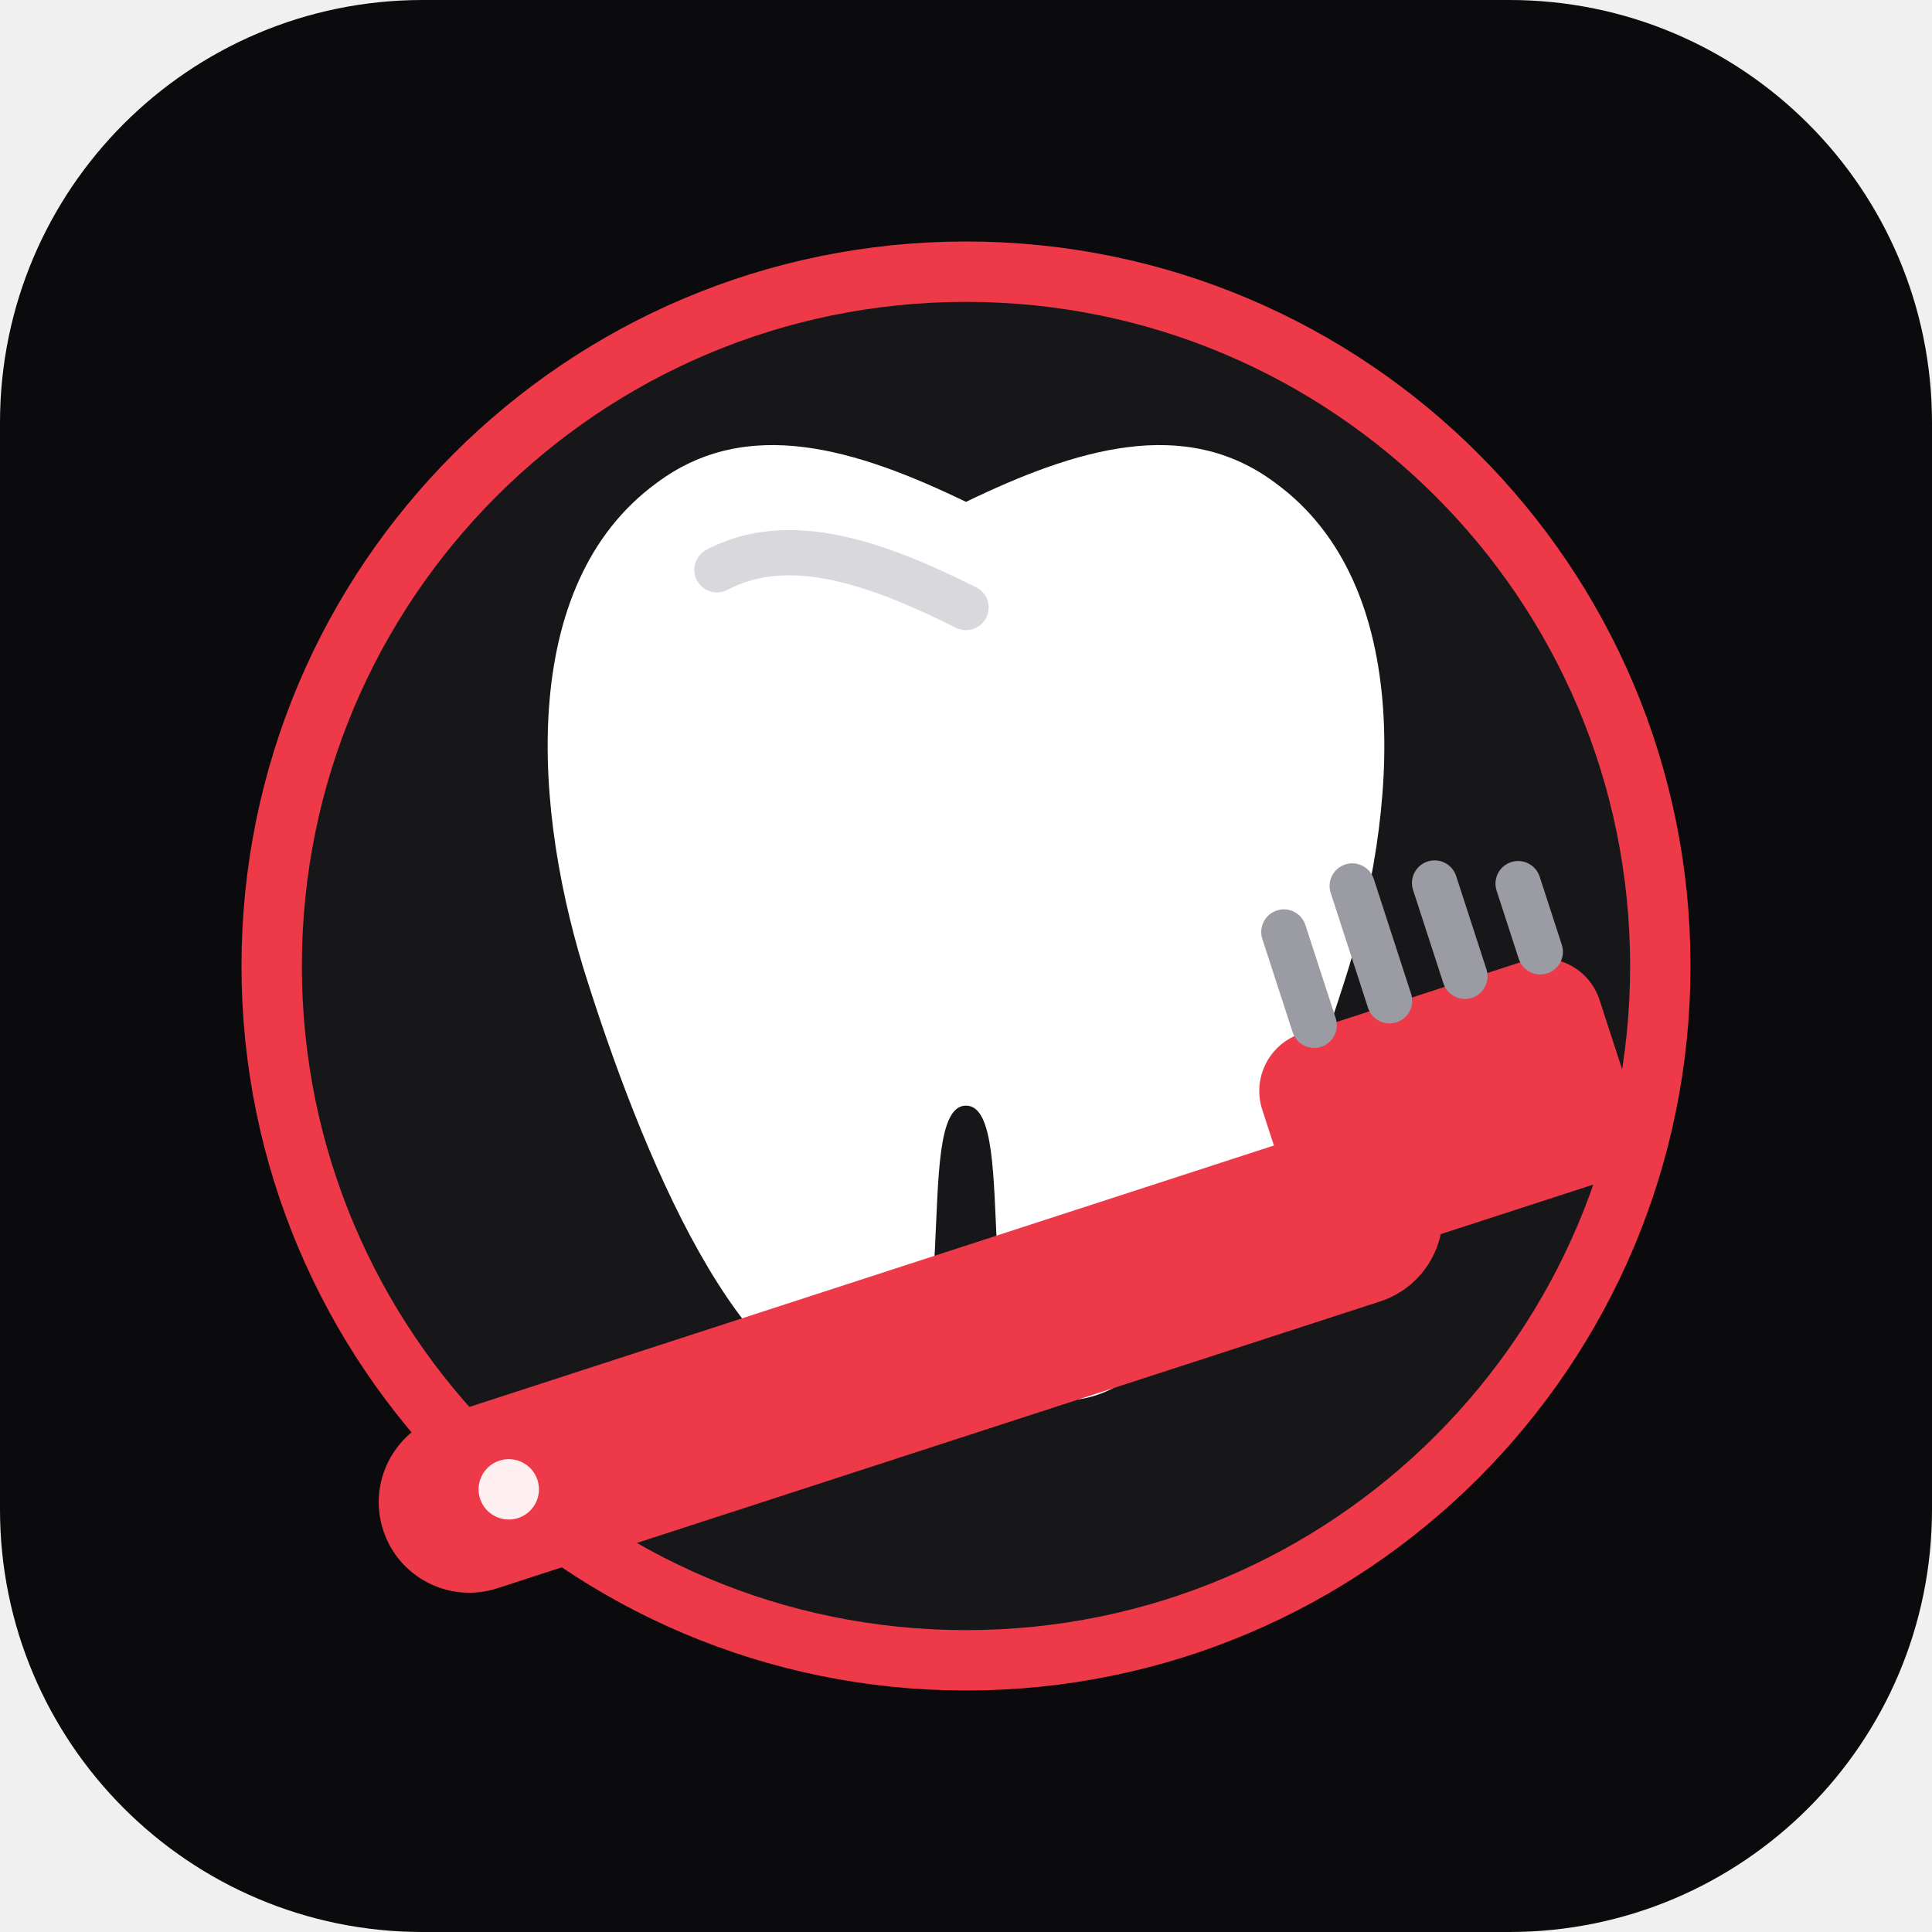
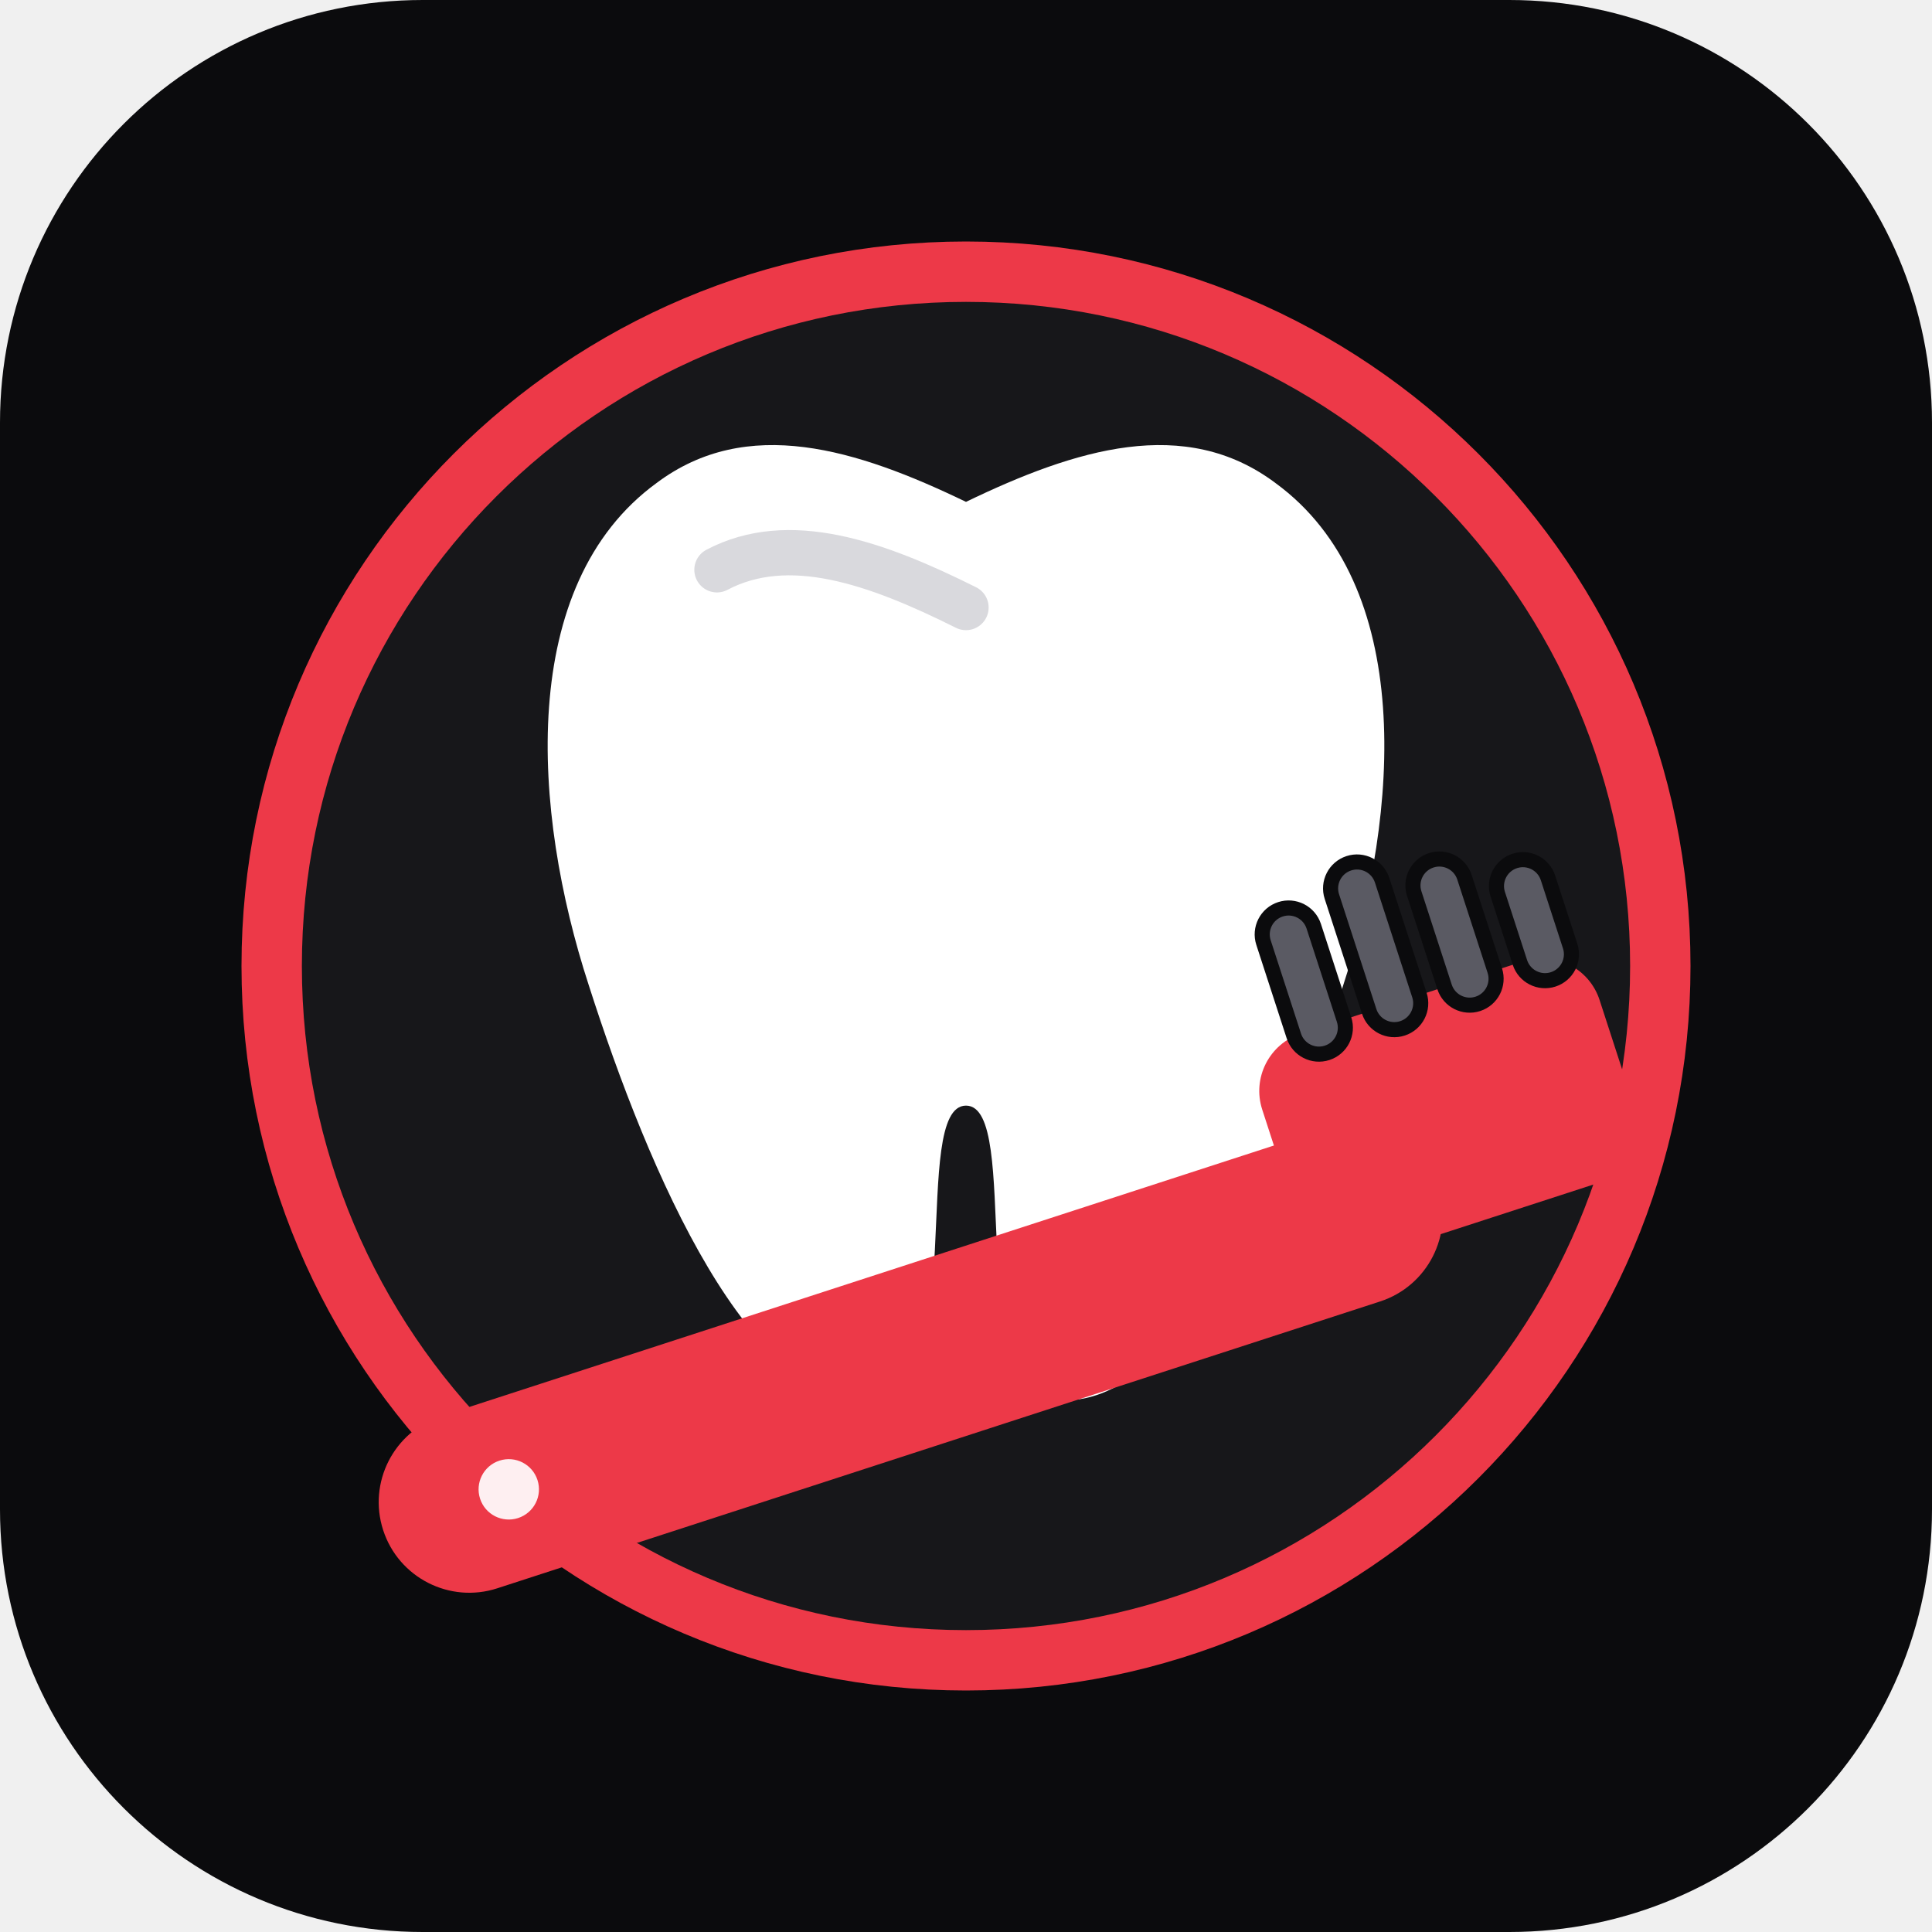
<svg xmlns="http://www.w3.org/2000/svg" viewBox="0 0 512 512" role="img" aria-labelledby="title description">
  <rect width="512" height="512" rx="112" fill="#0b0b0d" />
  <circle cx="256" cy="256" r="184" fill="#17171a" stroke="#ed3948" stroke-width="16" />
  <path fill="#ffffff" d="M174 128c24-18 53-9 82 5 29-14 58-23 82-5 37 27 33 87 18 133-16 50-43 113-76 110-25-2-9-78-24-78s1 76-24 78c-33 3-60-60-76-110-15-46-19-106 18-133Z" />
  <path d="M190 151c19-10 42-2 66 10" fill="none" stroke="#d9d9dd" stroke-width="12" stroke-linecap="round" />
  <g transform="rotate(-18 270 335)">
    <rect x="88" y="326" width="294" height="48" rx="24" fill="#ed3948" />
    <rect x="344" y="300" width="94" height="62" rx="16" fill="#ed3948" />
-     <rect x="358" y="267" width="12" height="38" rx="6" fill="#9b9ba3" />
-     <rect x="379" y="261" width="12" height="44" rx="6" fill="#9b9ba3" />
-     <rect x="400" y="267" width="12" height="38" rx="6" fill="#9b9ba3" />
-     <rect x="421" y="274" width="12" height="31" rx="6" fill="#9b9ba3" />
+     <rect x="358" y="267" width="14" height="40" rx="7" fill="#5a5a63" stroke="#0b0b0d" stroke-width="4" />
+     <rect x="379" y="261" width="14" height="46" rx="7" fill="#5a5a63" stroke="#0b0b0d" stroke-width="4" />
+     <rect x="400" y="267" width="14" height="40" rx="7" fill="#5a5a63" stroke="#0b0b0d" stroke-width="4" />
+     <rect x="421" y="274" width="14" height="33" rx="7" fill="#5a5a63" stroke="#0b0b0d" stroke-width="4" />
    <circle cx="123" cy="350" r="8" fill="#ffffff" opacity=".92" />
  </g>
</svg>
